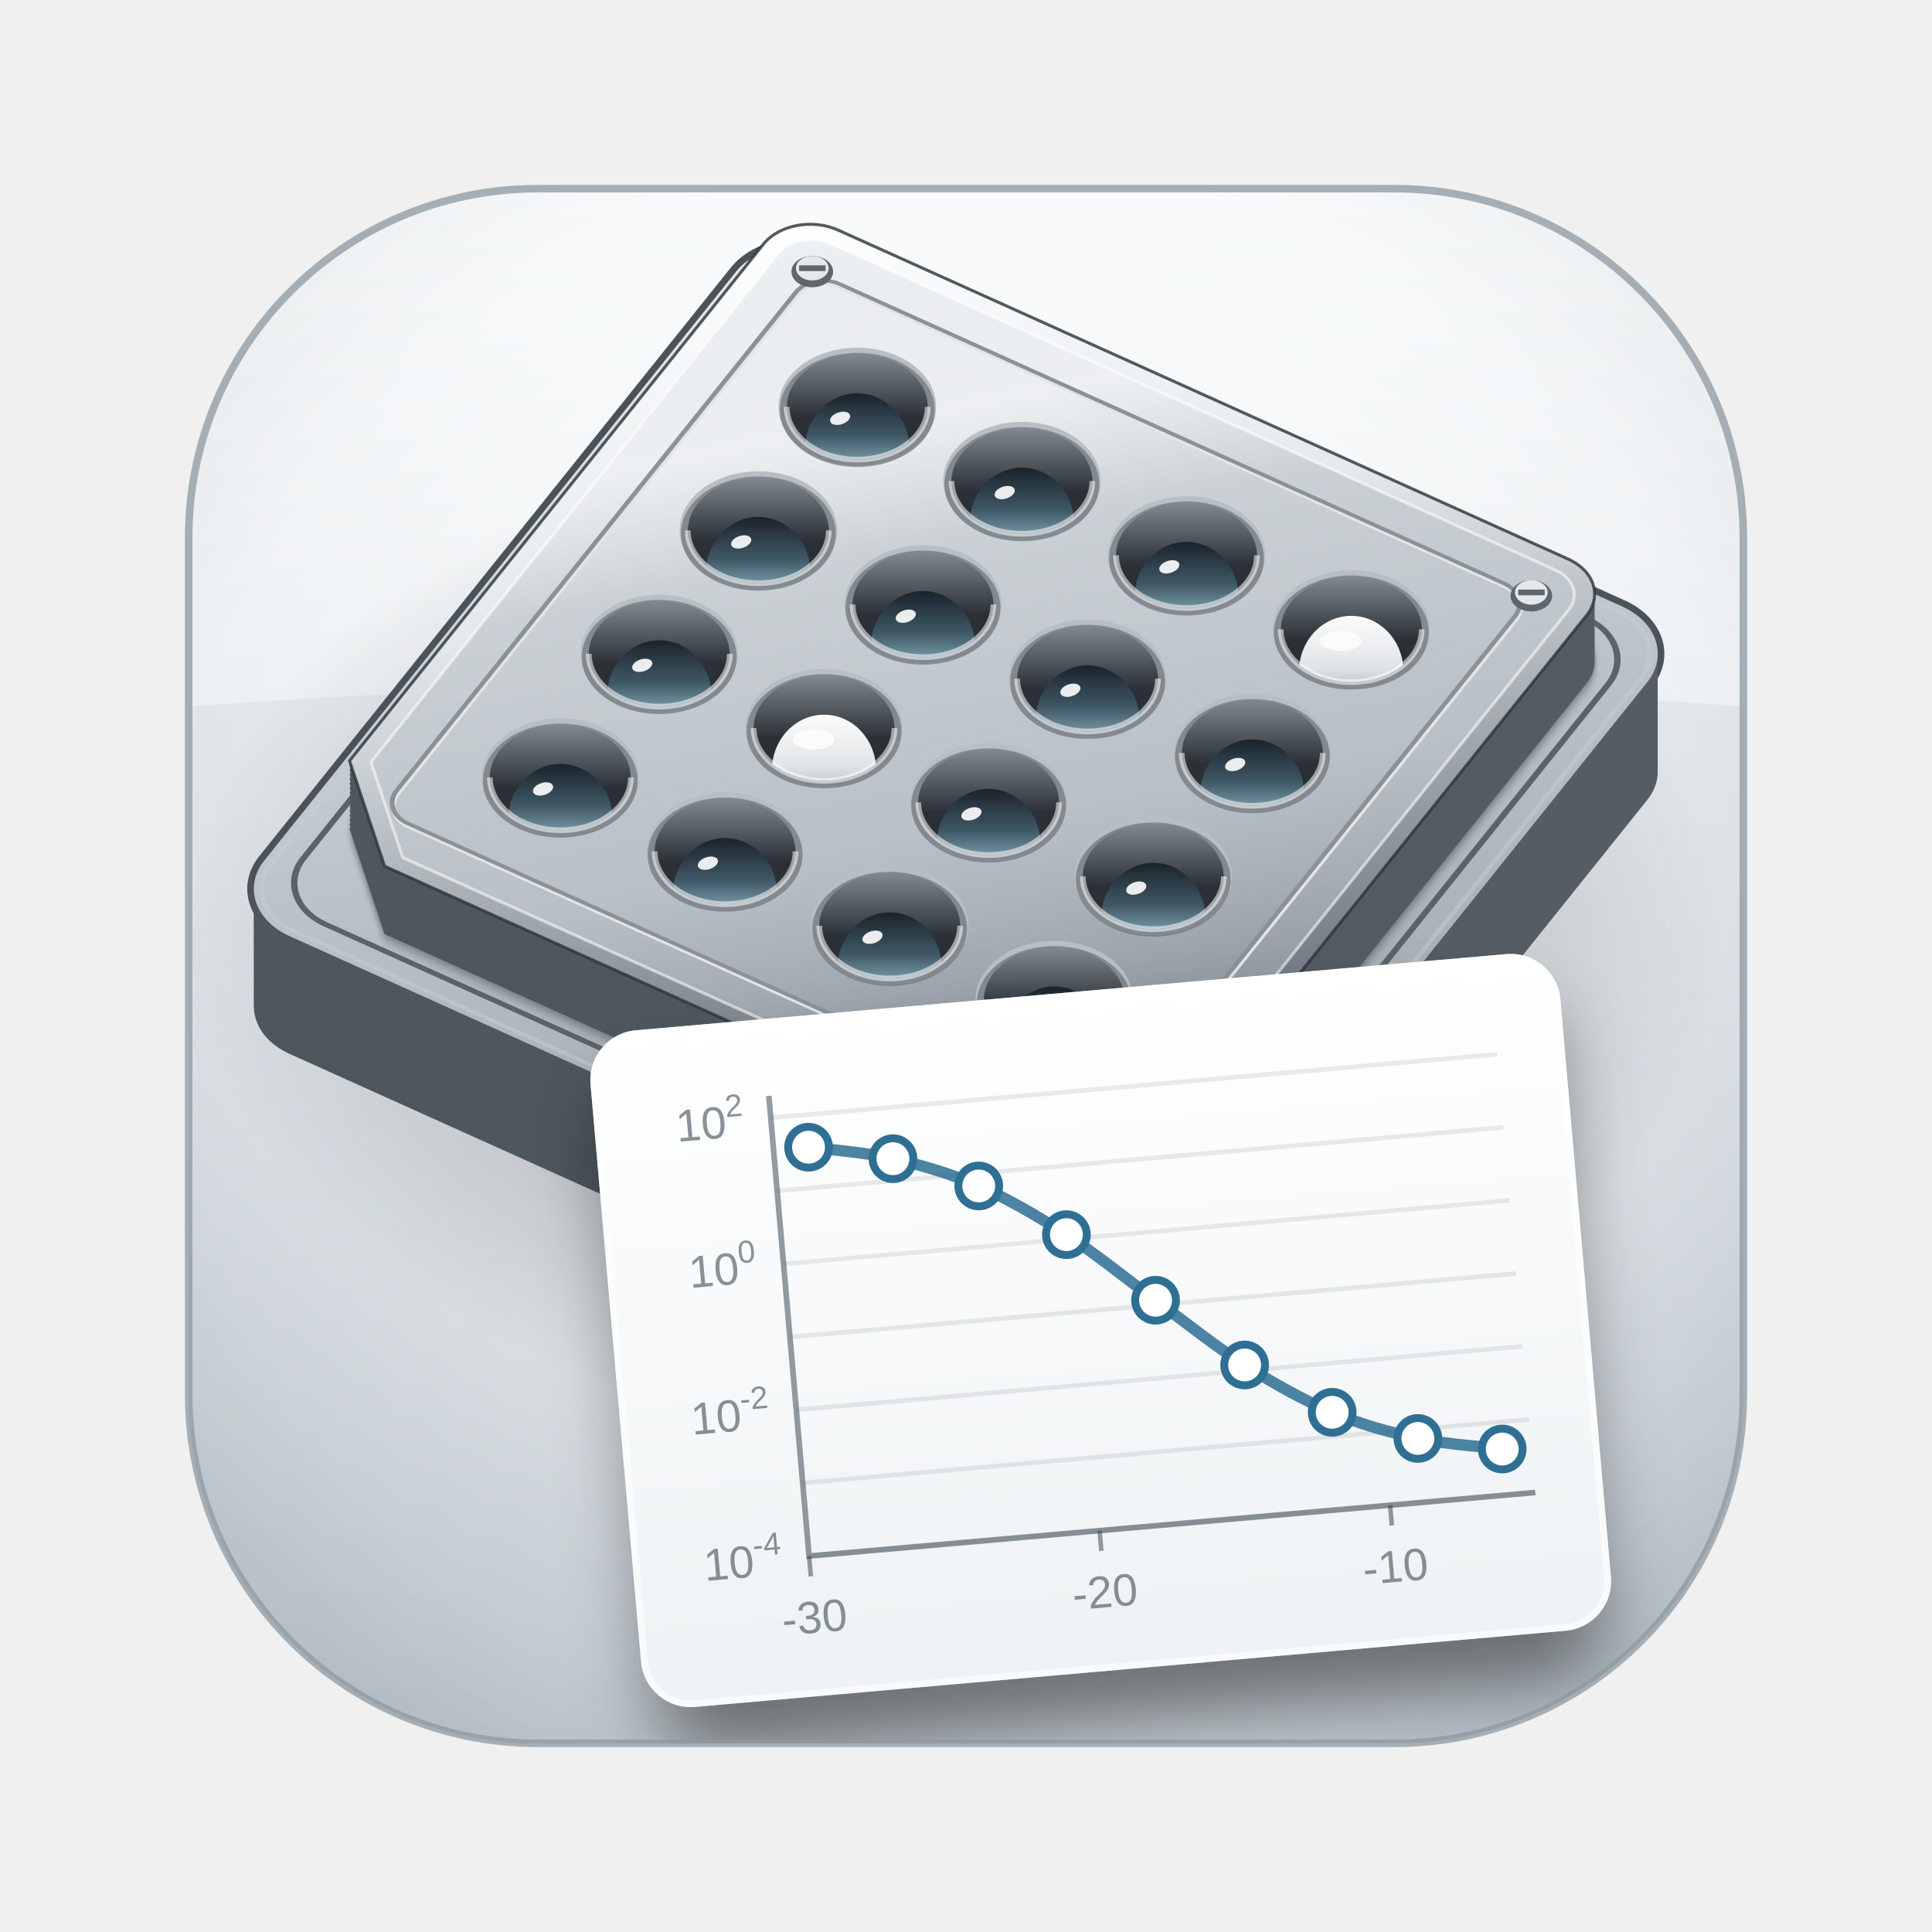
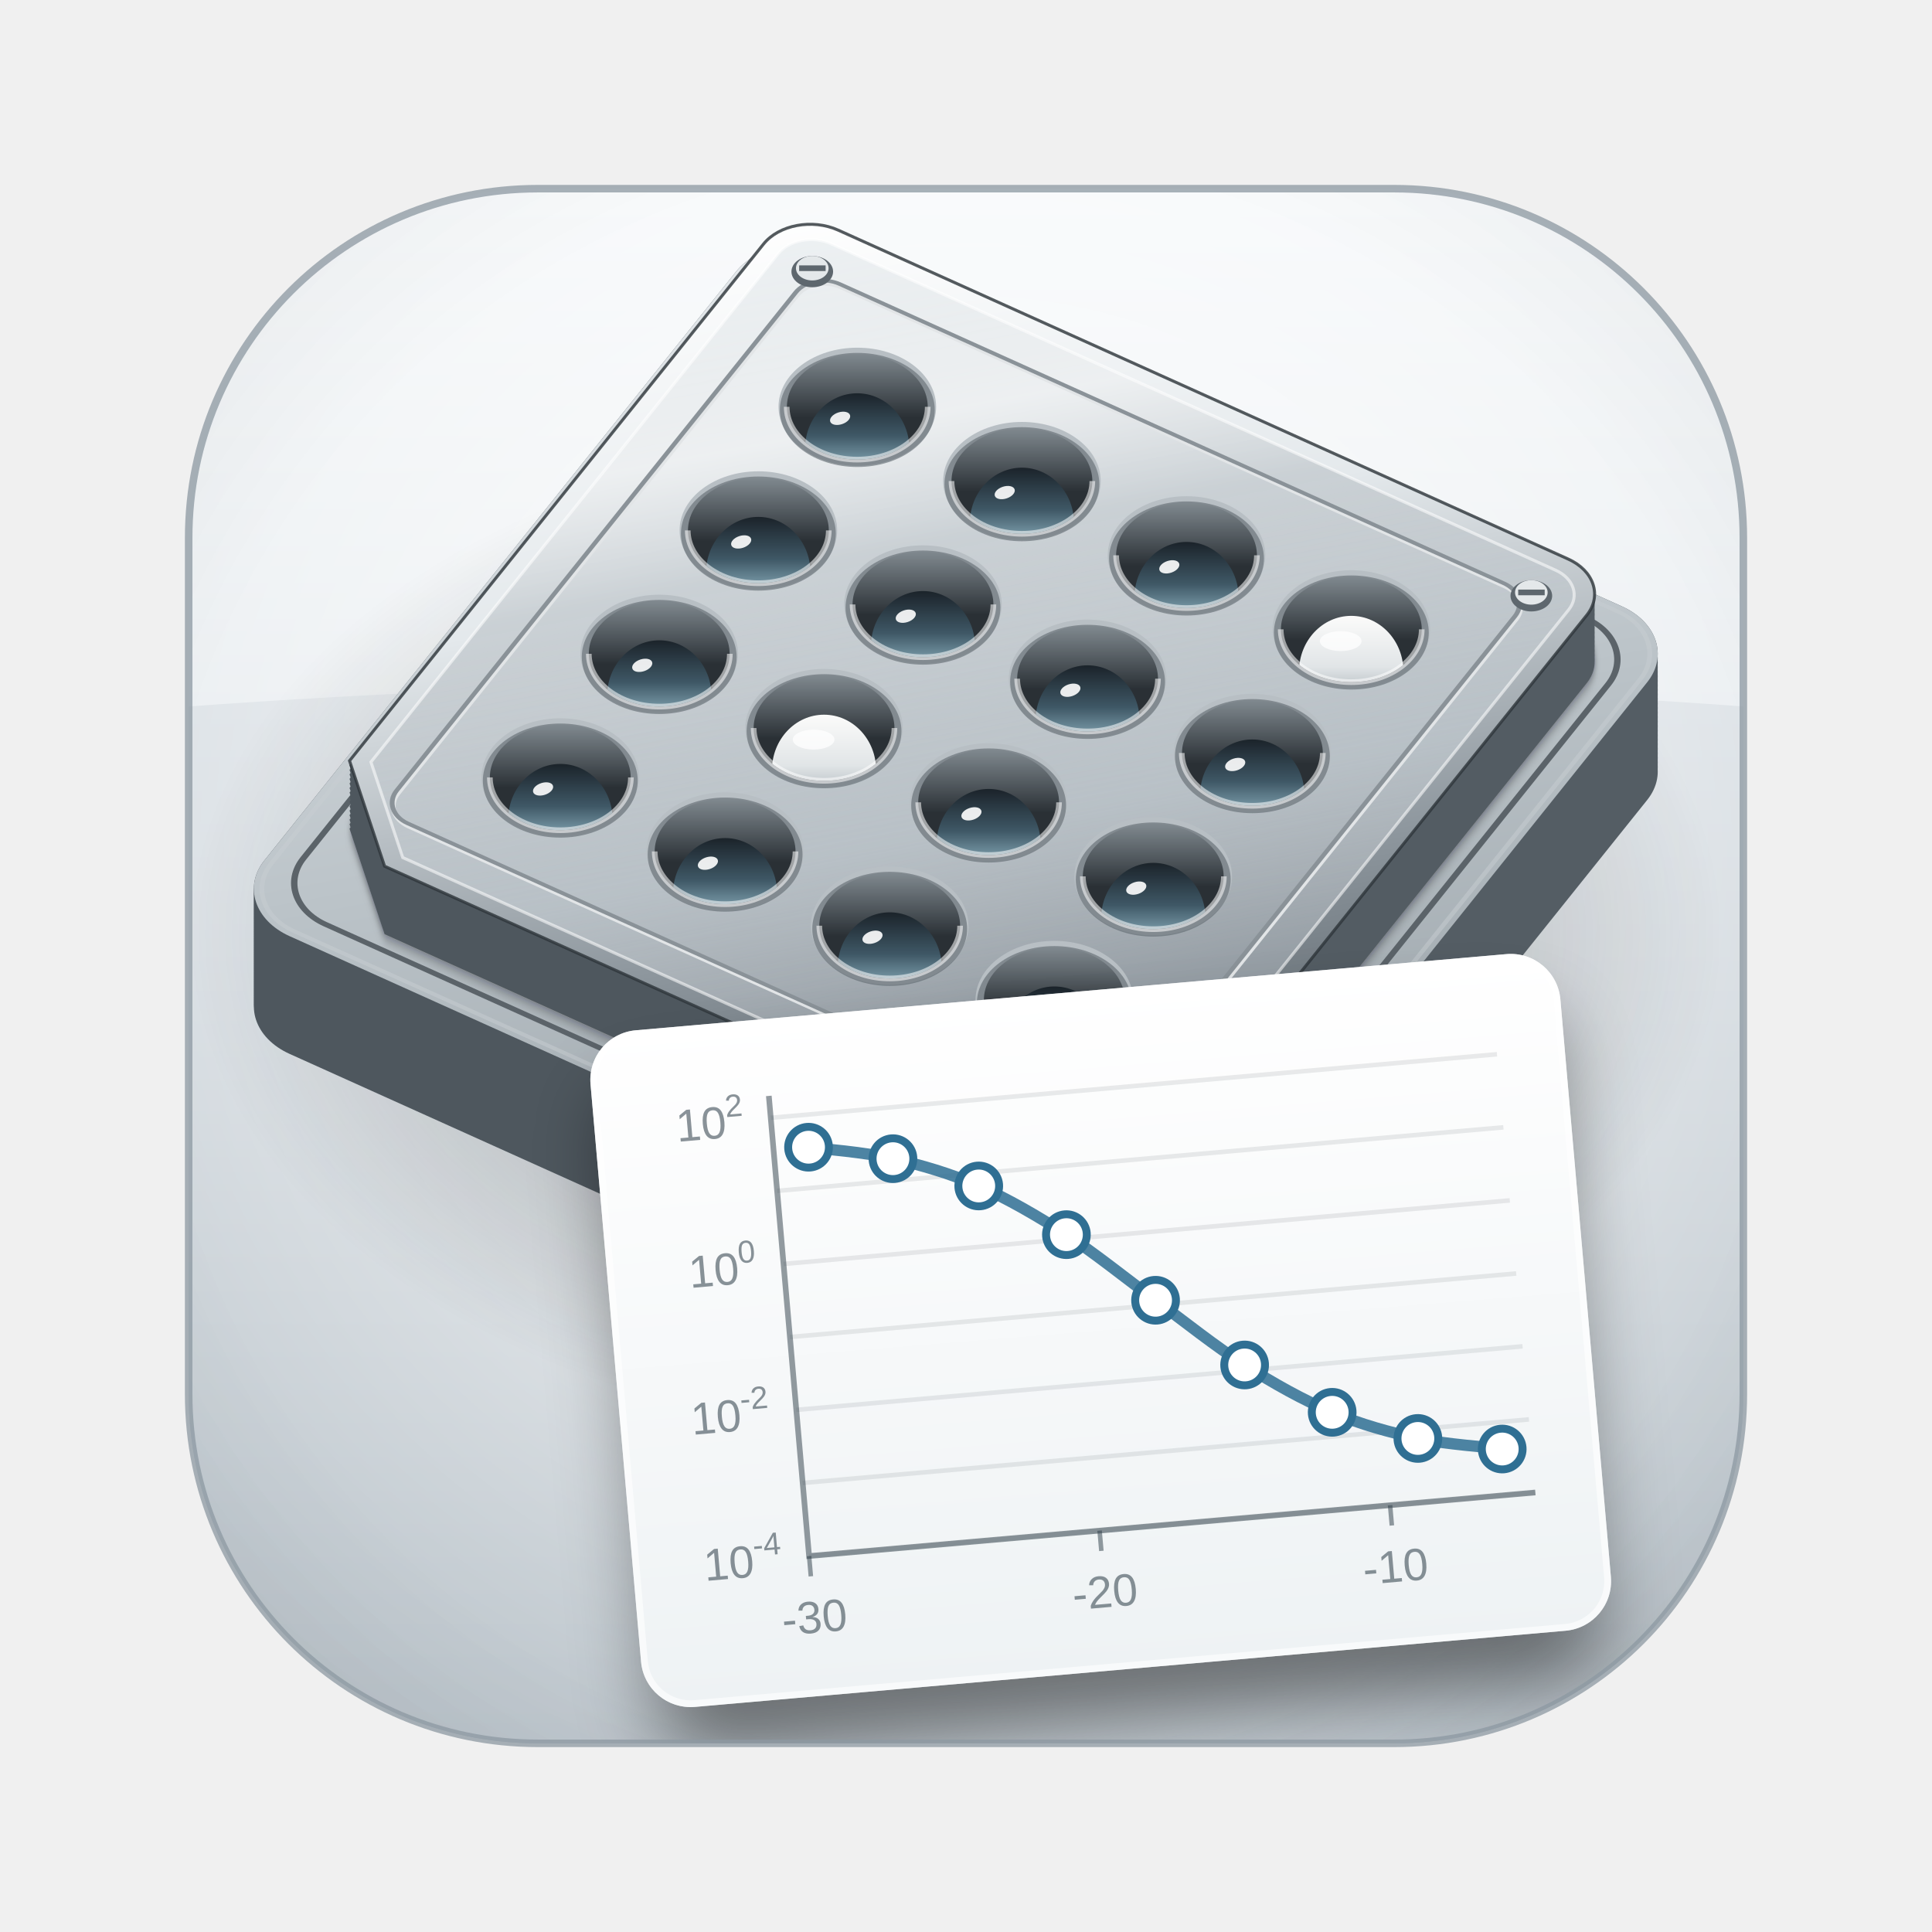
<svg xmlns="http://www.w3.org/2000/svg" viewBox="0 0 1024 1024">
  <defs>
    <linearGradient id="abg" x1="0" y1="0" x2="0" y2="1">
      <stop offset="0" stop-color="#F4F7F9" />
      <stop offset="1" stop-color="#C4CDD4" />
    </linearGradient>
    <linearGradient id="abs" gradientUnits="userSpaceOnUse" x1="144.0" y1="0" x2="808.0" y2="0">
      <stop offset="0" stop-color="#4E575E" />
      <stop offset="0.621" stop-color="#5B656C" />
      <stop offset="0.621" stop-color="#7C868D" />
      <stop offset="1" stop-color="#939CA3" />
    </linearGradient>
    <linearGradient id="aps" gradientUnits="userSpaceOnUse" x1="144.0" y1="0" x2="808.0" y2="0">
      <stop offset="0" stop-color="#4E575E" />
      <stop offset="0.621" stop-color="#5B656C" />
      <stop offset="0.621" stop-color="#7C868D" />
      <stop offset="1" stop-color="#939CA3" />
    </linearGradient>
    <linearGradient id="abt" gradientUnits="userSpaceOnUse" x1="-332" y1="-332" x2="332" y2="332">
      <stop offset="0" stop-color="#E6EAED" />
      <stop offset="0.5" stop-color="#BCC4C9" />
      <stop offset="1" stop-color="#939CA2" />
    </linearGradient>
    <linearGradient id="abev" gradientUnits="userSpaceOnUse" x1="-300" y1="-300" x2="300" y2="300">
      <stop offset="0" stop-color="#FFFFFF" />
      <stop offset="0.35" stop-color="#E4E9EC" />
      <stop offset="0.7" stop-color="#8E979E" />
      <stop offset="1" stop-color="#4B545B" />
    </linearGradient>
    <linearGradient id="apt" gradientUnits="userSpaceOnUse" x1="-300" y1="-300" x2="300" y2="300">
      <stop offset="0" stop-color="#EEF2F4" />
      <stop offset="0.45" stop-color="#BFC6CB" />
      <stop offset="1" stop-color="#7F8890" />
    </linearGradient>
    <linearGradient id="awall" x1="0" y1="0" x2="0" y2="1">
      <stop offset="0" stop-color="#80898F" />
      <stop offset=".6" stop-color="#2A3035" />
    </linearGradient>
    <linearGradient id="aglass" x1="0" y1="0" x2="0" y2="1">
      <stop offset="0" stop-color="#1B232A" />
      <stop offset=".5" stop-color="#3F5866" />
      <stop offset="1" stop-color="#9CC2D0" />
    </linearGradient>
    <linearGradient id="apearl" x1="0" y1="0" x2="0" y2="1">
      <stop offset="0" stop-color="#FBFBFA" />
      <stop offset=".6" stop-color="#E1E5E7" />
      <stop offset="1" stop-color="#A9B2B8" />
    </linearGradient>
    <radialGradient id="ash" cx=".5" cy=".5" r=".5">
      <stop offset="0" stop-color="#0B1014" stop-opacity="0.45" />
      <stop offset="1" stop-color="#0B1014" stop-opacity="0" />
    </radialGradient>
    <clipPath id="aclip">
      <path d="M285 100 H739 A185 185 0 0 1 924 285 V739 A185 185 0 0 1 739 924 H285 A185 185 0 0 1 100 739 V285 A185 185 0 0 1 285 100 Z" />
    </clipPath>
    <linearGradient id="asheen" gradientUnits="userSpaceOnUse" x1="-300" y1="-300" x2="300" y2="300">
      <stop offset="0" stop-color="#fff" stop-opacity="0" />
      <stop offset=".22" stop-color="#fff" stop-opacity="0.55" />
      <stop offset=".34" stop-color="#fff" stop-opacity="0" />
      <stop offset=".62" stop-color="#E8F2F8" stop-opacity="0.22" />
      <stop offset=".8" stop-color="#fff" stop-opacity="0" />
    </linearGradient>
    <filter id="acontact" x="-10%" y="-10%" width="120%" height="120%">
      <feGaussianBlur stdDeviation="5" />
    </filter>
  </defs>
  <path d="M285 100 H739 A185 185 0 0 1 924 285 V739 A185 185 0 0 1 739 924 H285 A185 185 0 0 1 100 739 V285 A185 185 0 0 1 285 100 Z" fill="url(#abg)" />
  <g clip-path="url(#aclip)">
    <defs>
      <radialGradient id="ag2" cx=".5" cy=".44" r=".6">
        <stop offset="0" stop-color="#FFFFFF" stop-opacity="0.95" />
        <stop offset="1" stop-color="#FFFFFF" stop-opacity="0" />
      </radialGradient>
      <radialGradient id="avg" cx=".5" cy=".5" r=".75">
        <stop offset=".55" stop-color="#000" stop-opacity="0" />
        <stop offset="1" stop-color="#000" stop-opacity="0.12" />
      </radialGradient>
      <linearGradient id="afloor" x1="0" y1="0" x2="0" y2="1">
        <stop offset="0" stop-color="#D3DAE0" />
        <stop offset="1" stop-color="#A9B4BC" />
      </linearGradient>
      <linearGradient id="afade" x1="0" y1="0" x2="0" y2="1">
        <stop offset="0" stop-color="#fff" stop-opacity=".35" />
        <stop offset=".5" stop-color="#fff" stop-opacity="0" />
      </linearGradient>
      <mask id="arm" maskUnits="userSpaceOnUse" x="0" y="662.0" width="1024" height="400">
        <rect x="0" y="662.0" width="1024" height="260" fill="url(#afade)" />
      </mask>
    </defs>
    <path d="M0 383.0 C 300 353.0 724 353.0 1024 383.0 V1024 H0Z" fill="url(#afloor)" />
    <rect width="1024" height="1024" fill="url(#ag2)" />
    <rect width="1024" height="1024" fill="url(#avg)" />
    <g transform="translate(512 512) scale(1.2) translate(-515.5 -529.0)">
      <g transform="translate(35.0 0)">
        <ellipse cx="476" cy="515.0" rx="338.6" ry="224.1" fill="url(#ash)" />
-         <g transform="translate(0 30)">
-           <path transform="matrix(0.6061 0.2731 -0.3642 0.4546 476 413.0)" d="M-286 -332 H286 A46 46 0 0 1 332 -286 V286 A46 46 0 0 1 286 332 H-286 A46 46 0 0 1 -332 286 V-286 A46 46 0 0 1 -286 -332 Z" fill="none" stroke="#4A535A" stroke-width="7" vector-effect="non-scaling-stroke" stroke-linejoin="round" />
-         </g>
        <g transform="translate(0 82)">
          <path transform="matrix(0.6061 0.2731 -0.3642 0.4546 476 413.0)" d="M-286 -332 H286 A46 46 0 0 1 332 -286 V286 A46 46 0 0 1 286 332 H-286 A46 46 0 0 1 -332 286 V-286 A46 46 0 0 1 -286 -332 Z" fill="url(#abs)" />
        </g>
        <g transform="translate(0 80)">
          <path transform="matrix(0.6061 0.2731 -0.3642 0.4546 476 413.0)" d="M-286 -332 H286 A46 46 0 0 1 332 -286 V286 A46 46 0 0 1 286 332 H-286 A46 46 0 0 1 -332 286 V-286 A46 46 0 0 1 -286 -332 Z" fill="url(#abs)" />
        </g>
        <g transform="translate(0 78)">
          <path transform="matrix(0.6061 0.2731 -0.3642 0.4546 476 413.0)" d="M-286 -332 H286 A46 46 0 0 1 332 -286 V286 A46 46 0 0 1 286 332 H-286 A46 46 0 0 1 -332 286 V-286 A46 46 0 0 1 -286 -332 Z" fill="url(#abs)" />
        </g>
        <g transform="translate(0 76)">
          <path transform="matrix(0.6061 0.2731 -0.3642 0.4546 476 413.0)" d="M-286 -332 H286 A46 46 0 0 1 332 -286 V286 A46 46 0 0 1 286 332 H-286 A46 46 0 0 1 -332 286 V-286 A46 46 0 0 1 -286 -332 Z" fill="url(#abs)" />
        </g>
        <g transform="translate(0 74)">
          <path transform="matrix(0.6061 0.2731 -0.3642 0.4546 476 413.0)" d="M-286 -332 H286 A46 46 0 0 1 332 -286 V286 A46 46 0 0 1 286 332 H-286 A46 46 0 0 1 -332 286 V-286 A46 46 0 0 1 -286 -332 Z" fill="url(#abs)" />
        </g>
        <g transform="translate(0 72)">
          <path transform="matrix(0.6061 0.2731 -0.3642 0.4546 476 413.0)" d="M-286 -332 H286 A46 46 0 0 1 332 -286 V286 A46 46 0 0 1 286 332 H-286 A46 46 0 0 1 -332 286 V-286 A46 46 0 0 1 -286 -332 Z" fill="url(#abs)" />
        </g>
        <g transform="translate(0 70)">
          <path transform="matrix(0.6061 0.2731 -0.3642 0.4546 476 413.0)" d="M-286 -332 H286 A46 46 0 0 1 332 -286 V286 A46 46 0 0 1 286 332 H-286 A46 46 0 0 1 -332 286 V-286 A46 46 0 0 1 -286 -332 Z" fill="url(#abs)" />
        </g>
        <g transform="translate(0 68)">
          <path transform="matrix(0.6061 0.2731 -0.3642 0.4546 476 413.0)" d="M-286 -332 H286 A46 46 0 0 1 332 -286 V286 A46 46 0 0 1 286 332 H-286 A46 46 0 0 1 -332 286 V-286 A46 46 0 0 1 -286 -332 Z" fill="url(#abs)" />
        </g>
        <g transform="translate(0 66)">
          <path transform="matrix(0.6061 0.2731 -0.3642 0.4546 476 413.0)" d="M-286 -332 H286 A46 46 0 0 1 332 -286 V286 A46 46 0 0 1 286 332 H-286 A46 46 0 0 1 -332 286 V-286 A46 46 0 0 1 -286 -332 Z" fill="url(#abs)" />
        </g>
        <g transform="translate(0 64)">
          <path transform="matrix(0.6061 0.2731 -0.3642 0.4546 476 413.0)" d="M-286 -332 H286 A46 46 0 0 1 332 -286 V286 A46 46 0 0 1 286 332 H-286 A46 46 0 0 1 -332 286 V-286 A46 46 0 0 1 -286 -332 Z" fill="url(#abs)" />
        </g>
        <g transform="translate(0 62)">
          <path transform="matrix(0.6061 0.2731 -0.3642 0.4546 476 413.0)" d="M-286 -332 H286 A46 46 0 0 1 332 -286 V286 A46 46 0 0 1 286 332 H-286 A46 46 0 0 1 -332 286 V-286 A46 46 0 0 1 -286 -332 Z" fill="url(#abs)" />
        </g>
        <g transform="translate(0 60)">
          <path transform="matrix(0.6061 0.2731 -0.3642 0.4546 476 413.0)" d="M-286 -332 H286 A46 46 0 0 1 332 -286 V286 A46 46 0 0 1 286 332 H-286 A46 46 0 0 1 -332 286 V-286 A46 46 0 0 1 -286 -332 Z" fill="url(#abs)" />
        </g>
        <g transform="translate(0 58)">
          <path transform="matrix(0.6061 0.2731 -0.3642 0.4546 476 413.0)" d="M-286 -332 H286 A46 46 0 0 1 332 -286 V286 A46 46 0 0 1 286 332 H-286 A46 46 0 0 1 -332 286 V-286 A46 46 0 0 1 -286 -332 Z" fill="url(#abs)" />
        </g>
        <g transform="translate(0 56)">
          <path transform="matrix(0.6061 0.2731 -0.3642 0.4546 476 413.0)" d="M-286 -332 H286 A46 46 0 0 1 332 -286 V286 A46 46 0 0 1 286 332 H-286 A46 46 0 0 1 -332 286 V-286 A46 46 0 0 1 -286 -332 Z" fill="url(#abs)" />
        </g>
        <g transform="translate(0 54)">
          <path transform="matrix(0.6061 0.2731 -0.3642 0.4546 476 413.0)" d="M-286 -332 H286 A46 46 0 0 1 332 -286 V286 A46 46 0 0 1 286 332 H-286 A46 46 0 0 1 -332 286 V-286 A46 46 0 0 1 -286 -332 Z" fill="url(#abs)" />
        </g>
        <g transform="translate(0 52)">
          <path transform="matrix(0.6061 0.2731 -0.3642 0.4546 476 413.0)" d="M-286 -332 H286 A46 46 0 0 1 332 -286 V286 A46 46 0 0 1 286 332 H-286 A46 46 0 0 1 -332 286 V-286 A46 46 0 0 1 -286 -332 Z" fill="url(#abs)" />
        </g>
        <g transform="translate(0 50)">
          <path transform="matrix(0.6061 0.2731 -0.3642 0.4546 476 413.0)" d="M-286 -332 H286 A46 46 0 0 1 332 -286 V286 A46 46 0 0 1 286 332 H-286 A46 46 0 0 1 -332 286 V-286 A46 46 0 0 1 -286 -332 Z" fill="url(#abs)" />
        </g>
        <g transform="translate(0 48)">
          <path transform="matrix(0.6061 0.2731 -0.3642 0.4546 476 413.0)" d="M-286 -332 H286 A46 46 0 0 1 332 -286 V286 A46 46 0 0 1 286 332 H-286 A46 46 0 0 1 -332 286 V-286 A46 46 0 0 1 -286 -332 Z" fill="url(#abs)" />
        </g>
        <g transform="translate(0 46)">
          <path transform="matrix(0.6061 0.2731 -0.3642 0.4546 476 413.0)" d="M-286 -332 H286 A46 46 0 0 1 332 -286 V286 A46 46 0 0 1 286 332 H-286 A46 46 0 0 1 -332 286 V-286 A46 46 0 0 1 -286 -332 Z" fill="url(#abs)" />
        </g>
        <g transform="translate(0 44)">
          <path transform="matrix(0.6061 0.2731 -0.3642 0.4546 476 413.0)" d="M-286 -332 H286 A46 46 0 0 1 332 -286 V286 A46 46 0 0 1 286 332 H-286 A46 46 0 0 1 -332 286 V-286 A46 46 0 0 1 -286 -332 Z" fill="url(#abs)" />
        </g>
        <g transform="translate(0 42)">
          <path transform="matrix(0.6061 0.2731 -0.3642 0.4546 476 413.0)" d="M-286 -332 H286 A46 46 0 0 1 332 -286 V286 A46 46 0 0 1 286 332 H-286 A46 46 0 0 1 -332 286 V-286 A46 46 0 0 1 -286 -332 Z" fill="url(#abs)" />
        </g>
        <g transform="translate(0 40)">
          <path transform="matrix(0.6061 0.2731 -0.3642 0.4546 476 413.0)" d="M-286 -332 H286 A46 46 0 0 1 332 -286 V286 A46 46 0 0 1 286 332 H-286 A46 46 0 0 1 -332 286 V-286 A46 46 0 0 1 -286 -332 Z" fill="url(#abs)" />
        </g>
        <g transform="translate(0 38)">
          <path transform="matrix(0.6061 0.2731 -0.3642 0.4546 476 413.0)" d="M-286 -332 H286 A46 46 0 0 1 332 -286 V286 A46 46 0 0 1 286 332 H-286 A46 46 0 0 1 -332 286 V-286 A46 46 0 0 1 -286 -332 Z" fill="url(#abs)" />
        </g>
        <g transform="translate(0 36)">
          <path transform="matrix(0.6061 0.2731 -0.3642 0.4546 476 413.0)" d="M-286 -332 H286 A46 46 0 0 1 332 -286 V286 A46 46 0 0 1 286 332 H-286 A46 46 0 0 1 -332 286 V-286 A46 46 0 0 1 -286 -332 Z" fill="url(#abs)" />
        </g>
        <g transform="translate(0 34)">
          <path transform="matrix(0.6061 0.2731 -0.3642 0.4546 476 413.0)" d="M-286 -332 H286 A46 46 0 0 1 332 -286 V286 A46 46 0 0 1 286 332 H-286 A46 46 0 0 1 -332 286 V-286 A46 46 0 0 1 -286 -332 Z" fill="url(#abs)" />
        </g>
        <g transform="translate(0 32)">
          <path transform="matrix(0.6061 0.2731 -0.3642 0.4546 476 413.0)" d="M-286 -332 H286 A46 46 0 0 1 332 -286 V286 A46 46 0 0 1 286 332 H-286 A46 46 0 0 1 -332 286 V-286 A46 46 0 0 1 -286 -332 Z" fill="url(#abs)" />
        </g>
        <g transform="translate(0 30)">
          <path transform="matrix(0.6061 0.2731 -0.3642 0.4546 476 413.0)" d="M-286 -332 H286 A46 46 0 0 1 332 -286 V286 A46 46 0 0 1 286 332 H-286 A46 46 0 0 1 -332 286 V-286 A46 46 0 0 1 -286 -332 Z" fill="url(#abs)" />
        </g>
        <g transform="translate(0 30)">
          <path transform="matrix(0.6061 0.2731 -0.3642 0.4546 476 413.0)" d="M-286 -332 H286 A46 46 0 0 1 332 -286 V286 A46 46 0 0 1 286 332 H-286 A46 46 0 0 1 -332 286 V-286 A46 46 0 0 1 -286 -332 Z" fill="url(#abt)" />
          <path transform="matrix(0.6061 0.2731 -0.3642 0.4546 476 413.0)" d="M-266 -300 H266 A34 34 0 0 1 300 -266 V266 A34 34 0 0 1 266 300 H-236 L-300 236 V-266 A34 34 0 0 1 -266 -300 Z" fill="#0B1014" opacity="0.6" filter="url(#acontact)" />
          <path transform="matrix(0.6061 0.2731 -0.3642 0.4546 476 413.0)" d="M-286 -327 H286 A41 41 0 0 1 327 -286 V286 A41 41 0 0 1 286 327 H-286 A41 41 0 0 1 -327 286 V-286 A41 41 0 0 1 -286 -327 Z" fill="none" stroke="#C9CFD3" stroke-opacity=".5" stroke-width="3" />
          <path transform="matrix(0.6061 0.2731 -0.3642 0.4546 476 413.0)" d="M-272 -312 H272 A40 40 0 0 1 312 -272 V272 A40 40 0 0 1 272 312 H-272 A40 40 0 0 1 -312 272 V-272 A40 40 0 0 1 -272 -312 Z" fill="none" stroke="#5B6369" stroke-width="4" />
        </g>
        <g transform="translate(0 30)">
          <path transform="matrix(0.6061 0.2731 -0.3642 0.4546 476 413.0)" d="M-266 -300 H266 A34 34 0 0 1 300 -266 V266 A34 34 0 0 1 266 300 H-236 L-300 236 V-266 A34 34 0 0 1 -266 -300 Z" fill="url(#aps)" />
        </g>
        <g transform="translate(0 28)">
          <path transform="matrix(0.6061 0.2731 -0.3642 0.4546 476 413.0)" d="M-266 -300 H266 A34 34 0 0 1 300 -266 V266 A34 34 0 0 1 266 300 H-236 L-300 236 V-266 A34 34 0 0 1 -266 -300 Z" fill="url(#aps)" />
        </g>
        <g transform="translate(0 26)">
          <path transform="matrix(0.6061 0.2731 -0.3642 0.4546 476 413.0)" d="M-266 -300 H266 A34 34 0 0 1 300 -266 V266 A34 34 0 0 1 266 300 H-236 L-300 236 V-266 A34 34 0 0 1 -266 -300 Z" fill="url(#aps)" />
        </g>
        <g transform="translate(0 24)">
          <path transform="matrix(0.6061 0.2731 -0.3642 0.4546 476 413.0)" d="M-266 -300 H266 A34 34 0 0 1 300 -266 V266 A34 34 0 0 1 266 300 H-236 L-300 236 V-266 A34 34 0 0 1 -266 -300 Z" fill="url(#aps)" />
        </g>
        <g transform="translate(0 22)">
          <path transform="matrix(0.6061 0.2731 -0.3642 0.4546 476 413.0)" d="M-266 -300 H266 A34 34 0 0 1 300 -266 V266 A34 34 0 0 1 266 300 H-236 L-300 236 V-266 A34 34 0 0 1 -266 -300 Z" fill="url(#aps)" />
        </g>
        <g transform="translate(0 20)">
          <path transform="matrix(0.6061 0.2731 -0.3642 0.4546 476 413.0)" d="M-266 -300 H266 A34 34 0 0 1 300 -266 V266 A34 34 0 0 1 266 300 H-236 L-300 236 V-266 A34 34 0 0 1 -266 -300 Z" fill="url(#aps)" />
        </g>
        <g transform="translate(0 18)">
          <path transform="matrix(0.6061 0.2731 -0.3642 0.4546 476 413.0)" d="M-266 -300 H266 A34 34 0 0 1 300 -266 V266 A34 34 0 0 1 266 300 H-236 L-300 236 V-266 A34 34 0 0 1 -266 -300 Z" fill="url(#aps)" />
        </g>
        <g transform="translate(0 16)">
          <path transform="matrix(0.6061 0.2731 -0.3642 0.4546 476 413.0)" d="M-266 -300 H266 A34 34 0 0 1 300 -266 V266 A34 34 0 0 1 266 300 H-236 L-300 236 V-266 A34 34 0 0 1 -266 -300 Z" fill="url(#aps)" />
        </g>
        <g transform="translate(0 14)">
          <path transform="matrix(0.6061 0.2731 -0.3642 0.4546 476 413.0)" d="M-266 -300 H266 A34 34 0 0 1 300 -266 V266 A34 34 0 0 1 266 300 H-236 L-300 236 V-266 A34 34 0 0 1 -266 -300 Z" fill="url(#aps)" />
        </g>
        <g transform="translate(0 12)">
          <path transform="matrix(0.6061 0.2731 -0.3642 0.4546 476 413.0)" d="M-266 -300 H266 A34 34 0 0 1 300 -266 V266 A34 34 0 0 1 266 300 H-236 L-300 236 V-266 A34 34 0 0 1 -266 -300 Z" fill="url(#aps)" />
        </g>
        <g transform="translate(0 10)">
          <path transform="matrix(0.6061 0.2731 -0.3642 0.4546 476 413.0)" d="M-266 -300 H266 A34 34 0 0 1 300 -266 V266 A34 34 0 0 1 266 300 H-236 L-300 236 V-266 A34 34 0 0 1 -266 -300 Z" fill="url(#aps)" />
        </g>
        <g transform="translate(0 8)">
          <path transform="matrix(0.6061 0.2731 -0.3642 0.4546 476 413.0)" d="M-266 -300 H266 A34 34 0 0 1 300 -266 V266 A34 34 0 0 1 266 300 H-236 L-300 236 V-266 A34 34 0 0 1 -266 -300 Z" fill="url(#aps)" />
        </g>
        <g transform="translate(0 6)">
          <path transform="matrix(0.6061 0.2731 -0.3642 0.4546 476 413.0)" d="M-266 -300 H266 A34 34 0 0 1 300 -266 V266 A34 34 0 0 1 266 300 H-236 L-300 236 V-266 A34 34 0 0 1 -266 -300 Z" fill="url(#aps)" />
        </g>
        <g transform="translate(0 4)">
          <path transform="matrix(0.6061 0.2731 -0.3642 0.4546 476 413.0)" d="M-266 -300 H266 A34 34 0 0 1 300 -266 V266 A34 34 0 0 1 266 300 H-236 L-300 236 V-266 A34 34 0 0 1 -266 -300 Z" fill="url(#aps)" />
        </g>
        <g transform="translate(0 2)">
          <path transform="matrix(0.6061 0.2731 -0.3642 0.4546 476 413.0)" d="M-266 -300 H266 A34 34 0 0 1 300 -266 V266 A34 34 0 0 1 266 300 H-236 L-300 236 V-266 A34 34 0 0 1 -266 -300 Z" fill="url(#aps)" />
        </g>
        <g transform="translate(0 0)">
          <path transform="matrix(0.6061 0.2731 -0.3642 0.4546 476 413.0)" d="M-266 -300 H266 A34 34 0 0 1 300 -266 V266 A34 34 0 0 1 266 300 H-236 L-300 236 V-266 A34 34 0 0 1 -266 -300 Z" fill="url(#aps)" />
        </g>
        <path transform="matrix(0.6061 0.2731 -0.3642 0.4546 476 413.0)" d="M-266 -300 H266 A34 34 0 0 1 300 -266 V266 A34 34 0 0 1 266 300 H-236 L-300 236 V-266 A34 34 0 0 1 -266 -300 Z" fill="url(#abev)" />
        <path transform="matrix(0.6061 0.2731 -0.3642 0.4546 476 413.0)" d="M-266 -300 H266 A34 34 0 0 1 300 -266 V266 A34 34 0 0 1 266 300 H-236 L-300 236 V-266 A34 34 0 0 1 -266 -300 Z" fill="none" stroke="#2E353A" stroke-opacity="0.8" stroke-width="1.6" vector-effect="non-scaling-stroke" />
        <path transform="matrix(0.6061 0.2731 -0.3642 0.4546 476 413.0)" d="M-264 -288 H264 A24 24 0 0 1 288 -264 V264 A24 24 0 0 1 264 288 H-230 L-288 230 V-264 A24 24 0 0 1 -264 -288 Z" fill="url(#apt)" />
        <path transform="matrix(0.6061 0.2731 -0.3642 0.4546 476 413.0)" d="M-264 -288 H264 A24 24 0 0 1 288 -264 V264 A24 24 0 0 1 264 288 H-230 L-288 230 V-264 A24 24 0 0 1 -264 -288 Z" fill="url(#asheen)" />
        <path transform="matrix(0.6061 0.2731 -0.3642 0.4546 476 413.0)" d="M-264 -288 H264 A24 24 0 0 1 288 -264 V264 A24 24 0 0 1 264 288 H-230 L-288 230 V-264 A24 24 0 0 1 -264 -288 Z" fill="none" stroke="#FFFFFF" stroke-opacity=".55" stroke-width="1.6" vector-effect="non-scaling-stroke" />
        <g transform="matrix(0.6061 0.2731 -0.3642 0.4546 476 413.0)" fill="none">
          <path d="M-242 -262 H242 A20 20 0 0 1 262 -242 V242 A20 20 0 0 1 242 262 H-242 A20 20 0 0 1 -262 242 V-242 A20 20 0 0 1 -242 -262 Z" stroke="#E2E5E7" stroke-width="3" transform="translate(2 2)" />
          <path d="M-242 -262 H242 A20 20 0 0 1 262 -242 V242 A20 20 0 0 1 242 262 H-242 A20 20 0 0 1 -262 242 V-242 A20 20 0 0 1 -242 -262 Z" stroke="#8A9298" stroke-width="3" />
        </g>
        <clipPath id="ah00">
          <ellipse cx="432.5" cy="282.0" rx="31.1" ry="23.3" />
        </clipPath>
        <ellipse cx="432.5" cy="282.0" rx="34.8" ry="26.1" fill="#B8BFC4" />
        <ellipse cx="432.5" cy="283.4" rx="34.2" ry="25.2" fill="#5E676E" opacity=".6" />
        <g clip-path="url(#ah00)">
          <ellipse cx="432.5" cy="282.0" rx="31.1" ry="23.3" fill="url(#awall)" />
          <ellipse cx="432.5" cy="312.0" rx="31.1" ry="23.3" fill="#1A1E22" />
          <path d="M409.4 300.6 A23.0 12.8 0 0 0 455.5 300.6 A23.0 24.5 0 0 0 409.4 300.6 Z" fill="url(#aglass)" />
          <path d="M418.6 305.7 A23.0 12.8 0 0 0 446.3 305.7" fill="none" stroke="#CFE7EF" stroke-opacity=".7" stroke-width="2.1" stroke-linecap="round" />
          <ellipse cx="424.9" cy="287.1" rx="4.6" ry="2.7" fill="#fff" opacity=".9" transform="rotate(-18 424.9 287.1)" />
        </g>
        <path d="M401.3 282.0 A31.1 23.3 0 0 0 463.6 282.0" fill="none" stroke="#FFFFFF" stroke-opacity=".55" stroke-width="2.5" />
        <clipPath id="ah10">
          <ellipse cx="505.2" cy="314.8" rx="31.1" ry="23.3" />
        </clipPath>
        <ellipse cx="505.2" cy="314.8" rx="34.8" ry="26.1" fill="#B8BFC4" />
        <ellipse cx="505.2" cy="316.2" rx="34.2" ry="25.2" fill="#5E676E" opacity=".6" />
        <g clip-path="url(#ah10)">
          <ellipse cx="505.2" cy="314.8" rx="31.1" ry="23.3" fill="url(#awall)" />
          <ellipse cx="505.2" cy="344.8" rx="31.1" ry="23.3" fill="#1A1E22" />
          <path d="M482.2 333.4 A23.0 12.8 0 0 0 528.2 333.4 A23.0 24.5 0 0 0 482.2 333.4 Z" fill="url(#aglass)" />
          <path d="M491.4 338.5 A23.0 12.8 0 0 0 519.0 338.5" fill="none" stroke="#CFE7EF" stroke-opacity=".7" stroke-width="2.1" stroke-linecap="round" />
          <ellipse cx="497.6" cy="319.9" rx="4.6" ry="2.7" fill="#fff" opacity=".9" transform="rotate(-18 497.6 319.9)" />
        </g>
        <path d="M474.1 314.8 A31.1 23.3 0 0 0 536.3 314.8" fill="none" stroke="#FFFFFF" stroke-opacity=".55" stroke-width="2.5" />
        <clipPath id="ah01">
          <ellipse cx="388.8" cy="336.6" rx="31.1" ry="23.3" />
        </clipPath>
        <ellipse cx="388.8" cy="336.6" rx="34.8" ry="26.1" fill="#B8BFC4" />
        <ellipse cx="388.8" cy="338.0" rx="34.2" ry="25.2" fill="#5E676E" opacity=".6" />
        <g clip-path="url(#ah01)">
          <ellipse cx="388.8" cy="336.6" rx="31.1" ry="23.3" fill="url(#awall)" />
          <ellipse cx="388.8" cy="366.6" rx="31.1" ry="23.3" fill="#1A1E22" />
          <path d="M365.7 355.2 A23.0 12.8 0 0 0 411.8 355.2 A23.0 24.5 0 0 0 365.7 355.2 Z" fill="url(#aglass)" />
          <path d="M374.9 360.3 A23.0 12.8 0 0 0 402.6 360.3" fill="none" stroke="#CFE7EF" stroke-opacity=".7" stroke-width="2.1" stroke-linecap="round" />
          <ellipse cx="381.2" cy="341.7" rx="4.6" ry="2.7" fill="#fff" opacity=".9" transform="rotate(-18 381.2 341.7)" />
        </g>
        <path d="M357.6 336.6 A31.1 23.3 0 0 0 419.9 336.6" fill="none" stroke="#FFFFFF" stroke-opacity=".55" stroke-width="2.5" />
        <clipPath id="ah20">
          <ellipse cx="577.9" cy="347.6" rx="31.1" ry="23.3" />
        </clipPath>
        <ellipse cx="577.9" cy="347.6" rx="34.8" ry="26.1" fill="#B8BFC4" />
        <ellipse cx="577.9" cy="349.0" rx="34.2" ry="25.2" fill="#5E676E" opacity=".6" />
        <g clip-path="url(#ah20)">
          <ellipse cx="577.9" cy="347.6" rx="31.1" ry="23.3" fill="url(#awall)" />
          <ellipse cx="577.9" cy="377.6" rx="31.1" ry="23.3" fill="#1A1E22" />
          <path d="M554.9 366.2 A23.0 12.8 0 0 0 600.9 366.2 A23.0 24.5 0 0 0 554.9 366.2 Z" fill="url(#aglass)" />
          <path d="M564.1 371.3 A23.0 12.8 0 0 0 591.7 371.3" fill="none" stroke="#CFE7EF" stroke-opacity=".7" stroke-width="2.1" stroke-linecap="round" />
          <ellipse cx="570.3" cy="352.7" rx="4.6" ry="2.7" fill="#fff" opacity=".9" transform="rotate(-18 570.3 352.7)" />
        </g>
        <path d="M546.8 347.6 A31.1 23.3 0 0 0 609.0 347.6" fill="none" stroke="#FFFFFF" stroke-opacity=".55" stroke-width="2.5" />
        <clipPath id="ah11">
          <ellipse cx="461.5" cy="369.3" rx="31.1" ry="23.3" />
        </clipPath>
        <ellipse cx="461.5" cy="369.3" rx="34.8" ry="26.1" fill="#B8BFC4" />
        <ellipse cx="461.5" cy="370.7" rx="34.2" ry="25.2" fill="#5E676E" opacity=".6" />
        <g clip-path="url(#ah11)">
          <ellipse cx="461.5" cy="369.3" rx="31.1" ry="23.3" fill="url(#awall)" />
          <ellipse cx="461.5" cy="399.3" rx="31.1" ry="23.3" fill="#1A1E22" />
          <path d="M438.5 387.9 A23.0 12.8 0 0 0 484.5 387.9 A23.0 24.5 0 0 0 438.5 387.9 Z" fill="url(#aglass)" />
          <path d="M447.7 393.1 A23.0 12.8 0 0 0 475.3 393.1" fill="none" stroke="#CFE7EF" stroke-opacity=".7" stroke-width="2.1" stroke-linecap="round" />
          <ellipse cx="453.9" cy="374.5" rx="4.6" ry="2.7" fill="#fff" opacity=".9" transform="rotate(-18 453.9 374.5)" />
        </g>
        <path d="M430.4 369.3 A31.1 23.3 0 0 0 492.6 369.3" fill="none" stroke="#FFFFFF" stroke-opacity=".55" stroke-width="2.5" />
        <clipPath id="ah30">
          <ellipse cx="650.7" cy="380.3" rx="31.1" ry="23.3" />
        </clipPath>
        <ellipse cx="650.7" cy="380.3" rx="34.8" ry="26.1" fill="#B8BFC4" />
        <ellipse cx="650.7" cy="381.7" rx="34.2" ry="25.2" fill="#5E676E" opacity=".6" />
        <g clip-path="url(#ah30)">
          <ellipse cx="650.7" cy="380.3" rx="31.1" ry="23.3" fill="url(#awall)" />
          <ellipse cx="650.7" cy="410.3" rx="31.1" ry="23.3" fill="#1A1E22" />
          <path d="M627.6 398.9 A23.0 12.8 0 0 0 673.7 398.9 A23.0 24.5 0 0 0 627.6 398.9 Z" fill="url(#apearl)" />
          <ellipse cx="646.0" cy="385.5" rx="9.2" ry="4.4" fill="#fff" opacity=".75" />
        </g>
        <path d="M619.5 380.3 A31.1 23.3 0 0 0 681.8 380.3" fill="none" stroke="#FFFFFF" stroke-opacity=".55" stroke-width="2.5" />
        <clipPath id="ah02">
          <ellipse cx="345.0" cy="391.1" rx="31.1" ry="23.3" />
        </clipPath>
        <ellipse cx="345.0" cy="391.1" rx="34.8" ry="26.1" fill="#B8BFC4" />
        <ellipse cx="345.0" cy="392.5" rx="34.2" ry="25.2" fill="#5E676E" opacity=".6" />
        <g clip-path="url(#ah02)">
          <ellipse cx="345.0" cy="391.1" rx="31.1" ry="23.3" fill="url(#awall)" />
          <ellipse cx="345.0" cy="421.1" rx="31.1" ry="23.3" fill="#1A1E22" />
          <path d="M322.0 409.7 A23.0 12.8 0 0 0 368.1 409.7 A23.0 24.5 0 0 0 322.0 409.7 Z" fill="url(#aglass)" />
          <path d="M331.2 414.8 A23.0 12.8 0 0 0 358.9 414.8" fill="none" stroke="#CFE7EF" stroke-opacity=".7" stroke-width="2.1" stroke-linecap="round" />
          <ellipse cx="337.5" cy="396.2" rx="4.6" ry="2.7" fill="#fff" opacity=".9" transform="rotate(-18 337.5 396.2)" />
        </g>
        <path d="M313.9 391.1 A31.1 23.3 0 0 0 376.2 391.1" fill="none" stroke="#FFFFFF" stroke-opacity=".55" stroke-width="2.5" />
        <clipPath id="ah21">
          <ellipse cx="534.2" cy="402.1" rx="31.1" ry="23.3" />
        </clipPath>
        <ellipse cx="534.2" cy="402.1" rx="34.8" ry="26.1" fill="#B8BFC4" />
        <ellipse cx="534.2" cy="403.5" rx="34.2" ry="25.2" fill="#5E676E" opacity=".6" />
        <g clip-path="url(#ah21)">
          <ellipse cx="534.2" cy="402.1" rx="31.1" ry="23.3" fill="url(#awall)" />
          <ellipse cx="534.2" cy="432.1" rx="31.1" ry="23.3" fill="#1A1E22" />
          <path d="M511.2 420.7 A23.0 12.8 0 0 0 557.2 420.7 A23.0 24.5 0 0 0 511.2 420.7 Z" fill="url(#aglass)" />
          <path d="M520.4 425.8 A23.0 12.8 0 0 0 548.0 425.8" fill="none" stroke="#CFE7EF" stroke-opacity=".7" stroke-width="2.1" stroke-linecap="round" />
          <ellipse cx="526.6" cy="407.2" rx="4.6" ry="2.7" fill="#fff" opacity=".9" transform="rotate(-18 526.6 407.2)" />
        </g>
        <path d="M503.1 402.1 A31.1 23.3 0 0 0 565.3 402.1" fill="none" stroke="#FFFFFF" stroke-opacity=".55" stroke-width="2.5" />
        <clipPath id="ah12">
          <ellipse cx="417.8" cy="423.9" rx="31.1" ry="23.3" />
        </clipPath>
        <ellipse cx="417.8" cy="423.9" rx="34.8" ry="26.1" fill="#B8BFC4" />
        <ellipse cx="417.8" cy="425.3" rx="34.2" ry="25.2" fill="#5E676E" opacity=".6" />
        <g clip-path="url(#ah12)">
          <ellipse cx="417.8" cy="423.9" rx="31.1" ry="23.3" fill="url(#awall)" />
          <ellipse cx="417.8" cy="453.9" rx="31.1" ry="23.3" fill="#1A1E22" />
          <path d="M394.8 442.5 A23.0 12.8 0 0 0 440.8 442.5 A23.0 24.5 0 0 0 394.8 442.5 Z" fill="url(#apearl)" />
          <ellipse cx="413.2" cy="429.0" rx="9.2" ry="4.4" fill="#fff" opacity=".75" />
        </g>
        <path d="M386.7 423.9 A31.1 23.3 0 0 0 448.9 423.9" fill="none" stroke="#FFFFFF" stroke-opacity=".55" stroke-width="2.5" />
        <clipPath id="ah31">
          <ellipse cx="607.0" cy="434.9" rx="31.1" ry="23.3" />
        </clipPath>
        <ellipse cx="607.0" cy="434.9" rx="34.8" ry="26.1" fill="#B8BFC4" />
        <ellipse cx="607.0" cy="436.3" rx="34.2" ry="25.2" fill="#5E676E" opacity=".6" />
        <g clip-path="url(#ah31)">
          <ellipse cx="607.0" cy="434.9" rx="31.1" ry="23.3" fill="url(#awall)" />
          <ellipse cx="607.0" cy="464.9" rx="31.1" ry="23.3" fill="#1A1E22" />
          <path d="M583.9 453.5 A23.0 12.8 0 0 0 630.0 453.5 A23.0 24.5 0 0 0 583.9 453.5 Z" fill="url(#aglass)" />
          <path d="M593.1 458.6 A23.0 12.8 0 0 0 620.8 458.6" fill="none" stroke="#CFE7EF" stroke-opacity=".7" stroke-width="2.1" stroke-linecap="round" />
          <ellipse cx="599.4" cy="440.0" rx="4.6" ry="2.7" fill="#fff" opacity=".9" transform="rotate(-18 599.4 440.0)" />
        </g>
        <path d="M575.8 434.9 A31.1 23.3 0 0 0 638.1 434.9" fill="none" stroke="#FFFFFF" stroke-opacity=".55" stroke-width="2.5" />
        <clipPath id="ah03">
          <ellipse cx="301.3" cy="445.7" rx="31.1" ry="23.3" />
        </clipPath>
        <ellipse cx="301.3" cy="445.7" rx="34.8" ry="26.1" fill="#B8BFC4" />
        <ellipse cx="301.3" cy="447.1" rx="34.2" ry="25.2" fill="#5E676E" opacity=".6" />
        <g clip-path="url(#ah03)">
          <ellipse cx="301.3" cy="445.7" rx="31.1" ry="23.3" fill="url(#awall)" />
          <ellipse cx="301.3" cy="475.7" rx="31.1" ry="23.3" fill="#1A1E22" />
          <path d="M278.3 464.3 A23.0 12.8 0 0 0 324.4 464.3 A23.0 24.5 0 0 0 278.3 464.3 Z" fill="url(#aglass)" />
          <path d="M287.5 469.4 A23.0 12.8 0 0 0 315.2 469.4" fill="none" stroke="#CFE7EF" stroke-opacity=".7" stroke-width="2.1" stroke-linecap="round" />
          <ellipse cx="293.7" cy="450.8" rx="4.6" ry="2.7" fill="#fff" opacity=".9" transform="rotate(-18 293.7 450.8)" />
        </g>
        <path d="M270.2 445.7 A31.1 23.3 0 0 0 332.5 445.7" fill="none" stroke="#FFFFFF" stroke-opacity=".55" stroke-width="2.5" />
        <clipPath id="ah22">
          <ellipse cx="490.5" cy="456.7" rx="31.1" ry="23.3" />
        </clipPath>
        <ellipse cx="490.5" cy="456.7" rx="34.8" ry="26.1" fill="#B8BFC4" />
        <ellipse cx="490.5" cy="458.1" rx="34.2" ry="25.2" fill="#5E676E" opacity=".6" />
        <g clip-path="url(#ah22)">
          <ellipse cx="490.5" cy="456.7" rx="31.1" ry="23.3" fill="url(#awall)" />
          <ellipse cx="490.5" cy="486.7" rx="31.1" ry="23.3" fill="#1A1E22" />
          <path d="M467.5 475.3 A23.0 12.8 0 0 0 513.5 475.3 A23.0 24.5 0 0 0 467.5 475.3 Z" fill="url(#aglass)" />
          <path d="M476.7 480.4 A23.0 12.8 0 0 0 504.3 480.4" fill="none" stroke="#CFE7EF" stroke-opacity=".7" stroke-width="2.1" stroke-linecap="round" />
          <ellipse cx="482.9" cy="461.8" rx="4.6" ry="2.7" fill="#fff" opacity=".9" transform="rotate(-18 482.9 461.8)" />
        </g>
        <path d="M459.4 456.7 A31.1 23.3 0 0 0 521.6 456.7" fill="none" stroke="#FFFFFF" stroke-opacity=".55" stroke-width="2.5" />
        <clipPath id="ah13">
          <ellipse cx="374.1" cy="478.4" rx="31.1" ry="23.3" />
        </clipPath>
        <ellipse cx="374.1" cy="478.4" rx="34.8" ry="26.1" fill="#B8BFC4" />
        <ellipse cx="374.1" cy="479.8" rx="34.2" ry="25.2" fill="#5E676E" opacity=".6" />
        <g clip-path="url(#ah13)">
          <ellipse cx="374.1" cy="478.4" rx="31.1" ry="23.3" fill="url(#awall)" />
          <ellipse cx="374.1" cy="508.4" rx="31.1" ry="23.3" fill="#1A1E22" />
          <path d="M351.1 497.0 A23.0 12.8 0 0 0 397.1 497.0 A23.0 24.5 0 0 0 351.1 497.0 Z" fill="url(#aglass)" />
          <path d="M360.3 502.2 A23.0 12.8 0 0 0 387.9 502.2" fill="none" stroke="#CFE7EF" stroke-opacity=".7" stroke-width="2.1" stroke-linecap="round" />
          <ellipse cx="366.5" cy="483.6" rx="4.6" ry="2.7" fill="#fff" opacity=".9" transform="rotate(-18 366.5 483.6)" />
        </g>
        <path d="M343.0 478.4 A31.1 23.3 0 0 0 405.2 478.4" fill="none" stroke="#FFFFFF" stroke-opacity=".55" stroke-width="2.5" />
        <clipPath id="ah32">
          <ellipse cx="563.2" cy="489.4" rx="31.1" ry="23.3" />
        </clipPath>
        <ellipse cx="563.2" cy="489.4" rx="34.8" ry="26.1" fill="#B8BFC4" />
        <ellipse cx="563.2" cy="490.8" rx="34.2" ry="25.2" fill="#5E676E" opacity=".6" />
        <g clip-path="url(#ah32)">
          <ellipse cx="563.2" cy="489.4" rx="31.1" ry="23.3" fill="url(#awall)" />
          <ellipse cx="563.2" cy="519.4" rx="31.1" ry="23.3" fill="#1A1E22" />
          <path d="M540.2 508.0 A23.0 12.8 0 0 0 586.3 508.0 A23.0 24.5 0 0 0 540.2 508.0 Z" fill="url(#aglass)" />
          <path d="M549.4 513.2 A23.0 12.8 0 0 0 577.1 513.2" fill="none" stroke="#CFE7EF" stroke-opacity=".7" stroke-width="2.1" stroke-linecap="round" />
          <ellipse cx="555.7" cy="494.6" rx="4.6" ry="2.7" fill="#fff" opacity=".9" transform="rotate(-18 555.7 494.6)" />
        </g>
        <path d="M532.1 489.4 A31.1 23.3 0 0 0 594.4 489.4" fill="none" stroke="#FFFFFF" stroke-opacity=".55" stroke-width="2.5" />
        <clipPath id="ah23">
          <ellipse cx="446.8" cy="511.2" rx="31.1" ry="23.3" />
        </clipPath>
        <ellipse cx="446.8" cy="511.2" rx="34.8" ry="26.1" fill="#B8BFC4" />
        <ellipse cx="446.8" cy="512.6" rx="34.2" ry="25.2" fill="#5E676E" opacity=".6" />
        <g clip-path="url(#ah23)">
          <ellipse cx="446.8" cy="511.2" rx="31.1" ry="23.3" fill="url(#awall)" />
          <ellipse cx="446.8" cy="541.2" rx="31.1" ry="23.3" fill="#1A1E22" />
          <path d="M423.8 529.8 A23.0 12.8 0 0 0 469.8 529.8 A23.0 24.5 0 0 0 423.8 529.8 Z" fill="url(#aglass)" />
          <path d="M433.0 534.9 A23.0 12.8 0 0 0 460.6 534.9" fill="none" stroke="#CFE7EF" stroke-opacity=".7" stroke-width="2.1" stroke-linecap="round" />
          <ellipse cx="439.2" cy="516.3" rx="4.6" ry="2.7" fill="#fff" opacity=".9" transform="rotate(-18 439.2 516.3)" />
        </g>
        <path d="M415.7 511.2 A31.1 23.3 0 0 0 477.9 511.2" fill="none" stroke="#FFFFFF" stroke-opacity=".55" stroke-width="2.5" />
        <clipPath id="ah33">
          <ellipse cx="519.5" cy="544.0" rx="31.1" ry="23.3" />
        </clipPath>
        <ellipse cx="519.5" cy="544.0" rx="34.8" ry="26.1" fill="#B8BFC4" />
        <ellipse cx="519.5" cy="545.4" rx="34.2" ry="25.2" fill="#5E676E" opacity=".6" />
        <g clip-path="url(#ah33)">
          <ellipse cx="519.5" cy="544.0" rx="31.1" ry="23.3" fill="url(#awall)" />
          <ellipse cx="519.5" cy="574.0" rx="31.1" ry="23.3" fill="#1A1E22" />
          <path d="M496.5 562.6 A23.0 12.8 0 0 0 542.6 562.6 A23.0 24.5 0 0 0 496.5 562.6 Z" fill="url(#aglass)" />
          <path d="M505.7 567.7 A23.0 12.8 0 0 0 533.4 567.7" fill="none" stroke="#CFE7EF" stroke-opacity=".7" stroke-width="2.1" stroke-linecap="round" />
          <ellipse cx="511.9" cy="549.1" rx="4.6" ry="2.7" fill="#fff" opacity=".9" transform="rotate(-18 511.9 549.1)" />
        </g>
        <path d="M488.4 544.0 A31.1 23.3 0 0 0 550.7 544.0" fill="none" stroke="#FFFFFF" stroke-opacity=".55" stroke-width="2.5" />
        <ellipse cx="730.2" cy="365.5" rx="9.2" ry="6.9" fill="#5E676E" />
        <ellipse cx="730.2" cy="364.0" rx="7.2" ry="5.4" fill="#E4E8EA" />
        <line x1="724.4" y1="364.0" x2="736.1" y2="364.0" stroke="#5E676E" stroke-width="2.5" />
        <ellipse cx="539.4" cy="603.7" rx="9.2" ry="6.9" fill="#5E676E" />
        <ellipse cx="539.4" cy="602.2" rx="7.2" ry="5.4" fill="#E4E8EA" />
        <line x1="533.5" y1="602.2" x2="545.2" y2="602.2" stroke="#5E676E" stroke-width="2.5" />
        <ellipse cx="412.6" cy="222.3" rx="9.2" ry="6.9" fill="#5E676E" />
        <ellipse cx="412.6" cy="220.8" rx="7.2" ry="5.4" fill="#E4E8EA" />
        <line x1="406.8" y1="220.8" x2="418.5" y2="220.8" stroke="#5E676E" stroke-width="2.5" />
      </g>
      <g transform="translate(-65.0 0)">
        <defs>
          <filter id="acs" x="-30%" y="-30%" width="160%" height="170%">
            <feGaussianBlur stdDeviation="16" />
          </filter>
          <linearGradient id="apaper" x1="0" y1="0" x2="0" y2="1">
            <stop offset="0" stop-color="#FFFFFF" />
            <stop offset="1" stop-color="#EEF2F4" />
          </linearGradient>
        </defs>
        <g transform="rotate(-5 640 690)">
          <rect x="431.0" y="562.0" width="418" height="300" rx="22" fill="#000" opacity="0.45" filter="url(#acs)" />
          <rect x="425.0" y="540.0" width="430" height="300" rx="22" fill="url(#apaper)" />
          <rect x="426.5" y="541.5" width="427" height="297" rx="20.5" fill="none" stroke="#FFFFFF" stroke-opacity=".6" stroke-width="3" />
          <line x1="503.0" x2="825.0" y1="778.0" y2="778.0" stroke="#2B3A45" stroke-opacity=".1" stroke-width="2" />
          <line x1="503.0" x2="825.0" y1="745.6" y2="745.6" stroke="#2B3A45" stroke-opacity=".1" stroke-width="2" />
          <line x1="503.0" x2="825.0" y1="713.2" y2="713.2" stroke="#2B3A45" stroke-opacity=".1" stroke-width="2" />
          <line x1="503.0" x2="825.0" y1="680.9" y2="680.9" stroke="#2B3A45" stroke-opacity=".1" stroke-width="2" />
          <line x1="503.0" x2="825.0" y1="648.5" y2="648.5" stroke="#2B3A45" stroke-opacity=".1" stroke-width="2" />
          <line x1="503.0" x2="825.0" y1="616.1" y2="616.1" stroke="#2B3A45" stroke-opacity=".1" stroke-width="2" />
          <line x1="503.0" x2="825.0" y1="583.7" y2="583.7" stroke="#2B3A45" stroke-opacity=".1" stroke-width="2" />
          <text x="491.0" y="785.0" text-anchor="end" font-family="Helvetica Neue,Arial,sans-serif" font-size="20" fill="#2B3A45" fill-opacity=".55">10<tspan dy="-9" font-size="14">-4</tspan>
          </text>
          <text x="491.0" y="720.2" text-anchor="end" font-family="Helvetica Neue,Arial,sans-serif" font-size="20" fill="#2B3A45" fill-opacity=".55">10<tspan dy="-9" font-size="14">-2</tspan>
          </text>
          <text x="491.0" y="655.5" text-anchor="end" font-family="Helvetica Neue,Arial,sans-serif" font-size="20" fill="#2B3A45" fill-opacity=".55">10<tspan dy="-9" font-size="14">0</tspan>
          </text>
          <text x="491.0" y="590.7" text-anchor="end" font-family="Helvetica Neue,Arial,sans-serif" font-size="20" fill="#2B3A45" fill-opacity=".55">10<tspan dy="-9" font-size="14">2</tspan>
          </text>
          <line x1="503.0" x2="503.0" y1="778.0" y2="787.0" stroke="#2B3A45" stroke-opacity=".5" stroke-width="2" />
          <text x="503.0" y="812.0" text-anchor="middle" font-family="Helvetica Neue,Arial,sans-serif" font-size="20" fill="#2B3A45" fill-opacity=".55">-30</text>
          <line x1="631.8" x2="631.8" y1="778.0" y2="787.0" stroke="#2B3A45" stroke-opacity=".5" stroke-width="2" />
          <text x="631.8" y="812.0" text-anchor="middle" font-family="Helvetica Neue,Arial,sans-serif" font-size="20" fill="#2B3A45" fill-opacity=".55">-20</text>
          <line x1="760.6" x2="760.6" y1="778.0" y2="787.0" stroke="#2B3A45" stroke-opacity=".5" stroke-width="2" />
          <text x="760.6" y="812.0" text-anchor="middle" font-family="Helvetica Neue,Arial,sans-serif" font-size="20" fill="#2B3A45" fill-opacity=".55">-10</text>
          <path d="M503.0 574.0 V778.0 H825.0" fill="none" stroke="#2B3A45" stroke-opacity=".5" stroke-width="2.5" />
          <path d="M812.1 757.6 C806.0 756.2 787.6 753.4 775.4 749.7 C763.2 745.9 750.9 741.4 738.7 734.9 C726.5 728.4 714.2 720.1 702.0 710.7 C689.8 701.4 677.5 689.5 665.3 678.8 C653.1 668.1 640.8 656.1 628.6 646.5 C616.3 637.0 604.1 628.4 591.9 621.7 C579.6 615.0 567.4 610.3 555.2 606.4 C542.9 602.4 524.6 599.4 518.5 598.1" fill="none" stroke="#2F6F93" stroke-width="5" stroke-linecap="round" stroke-opacity=".85" />
          <circle cx="812.1" cy="757.6" r="9" fill="#FFFFFF" stroke="#2F6F93" stroke-width="3.5" />
          <circle cx="775.4" cy="749.7" r="9" fill="#FFFFFF" stroke="#2F6F93" stroke-width="3.5" />
          <circle cx="738.7" cy="734.9" r="9" fill="#FFFFFF" stroke="#2F6F93" stroke-width="3.5" />
          <circle cx="702.0" cy="710.7" r="9" fill="#FFFFFF" stroke="#2F6F93" stroke-width="3.5" />
          <circle cx="665.3" cy="678.8" r="9" fill="#FFFFFF" stroke="#2F6F93" stroke-width="3.5" />
          <circle cx="628.6" cy="646.5" r="9" fill="#FFFFFF" stroke="#2F6F93" stroke-width="3.5" />
          <circle cx="591.9" cy="621.7" r="9" fill="#FFFFFF" stroke="#2F6F93" stroke-width="3.5" />
          <circle cx="555.2" cy="606.4" r="9" fill="#FFFFFF" stroke="#2F6F93" stroke-width="3.5" />
          <circle cx="518.5" cy="598.1" r="9" fill="#FFFFFF" stroke="#2F6F93" stroke-width="3.5" />
        </g>
      </g>
    </g>
  </g>
  <path d="M285 100 H739 A185 185 0 0 1 924 285 V739 A185 185 0 0 1 739 924 H285 A185 185 0 0 1 100 739 V285 A185 185 0 0 1 285 100 Z" fill="none" stroke="#8C98A2" stroke-opacity=".75" stroke-width="4" />
</svg>
